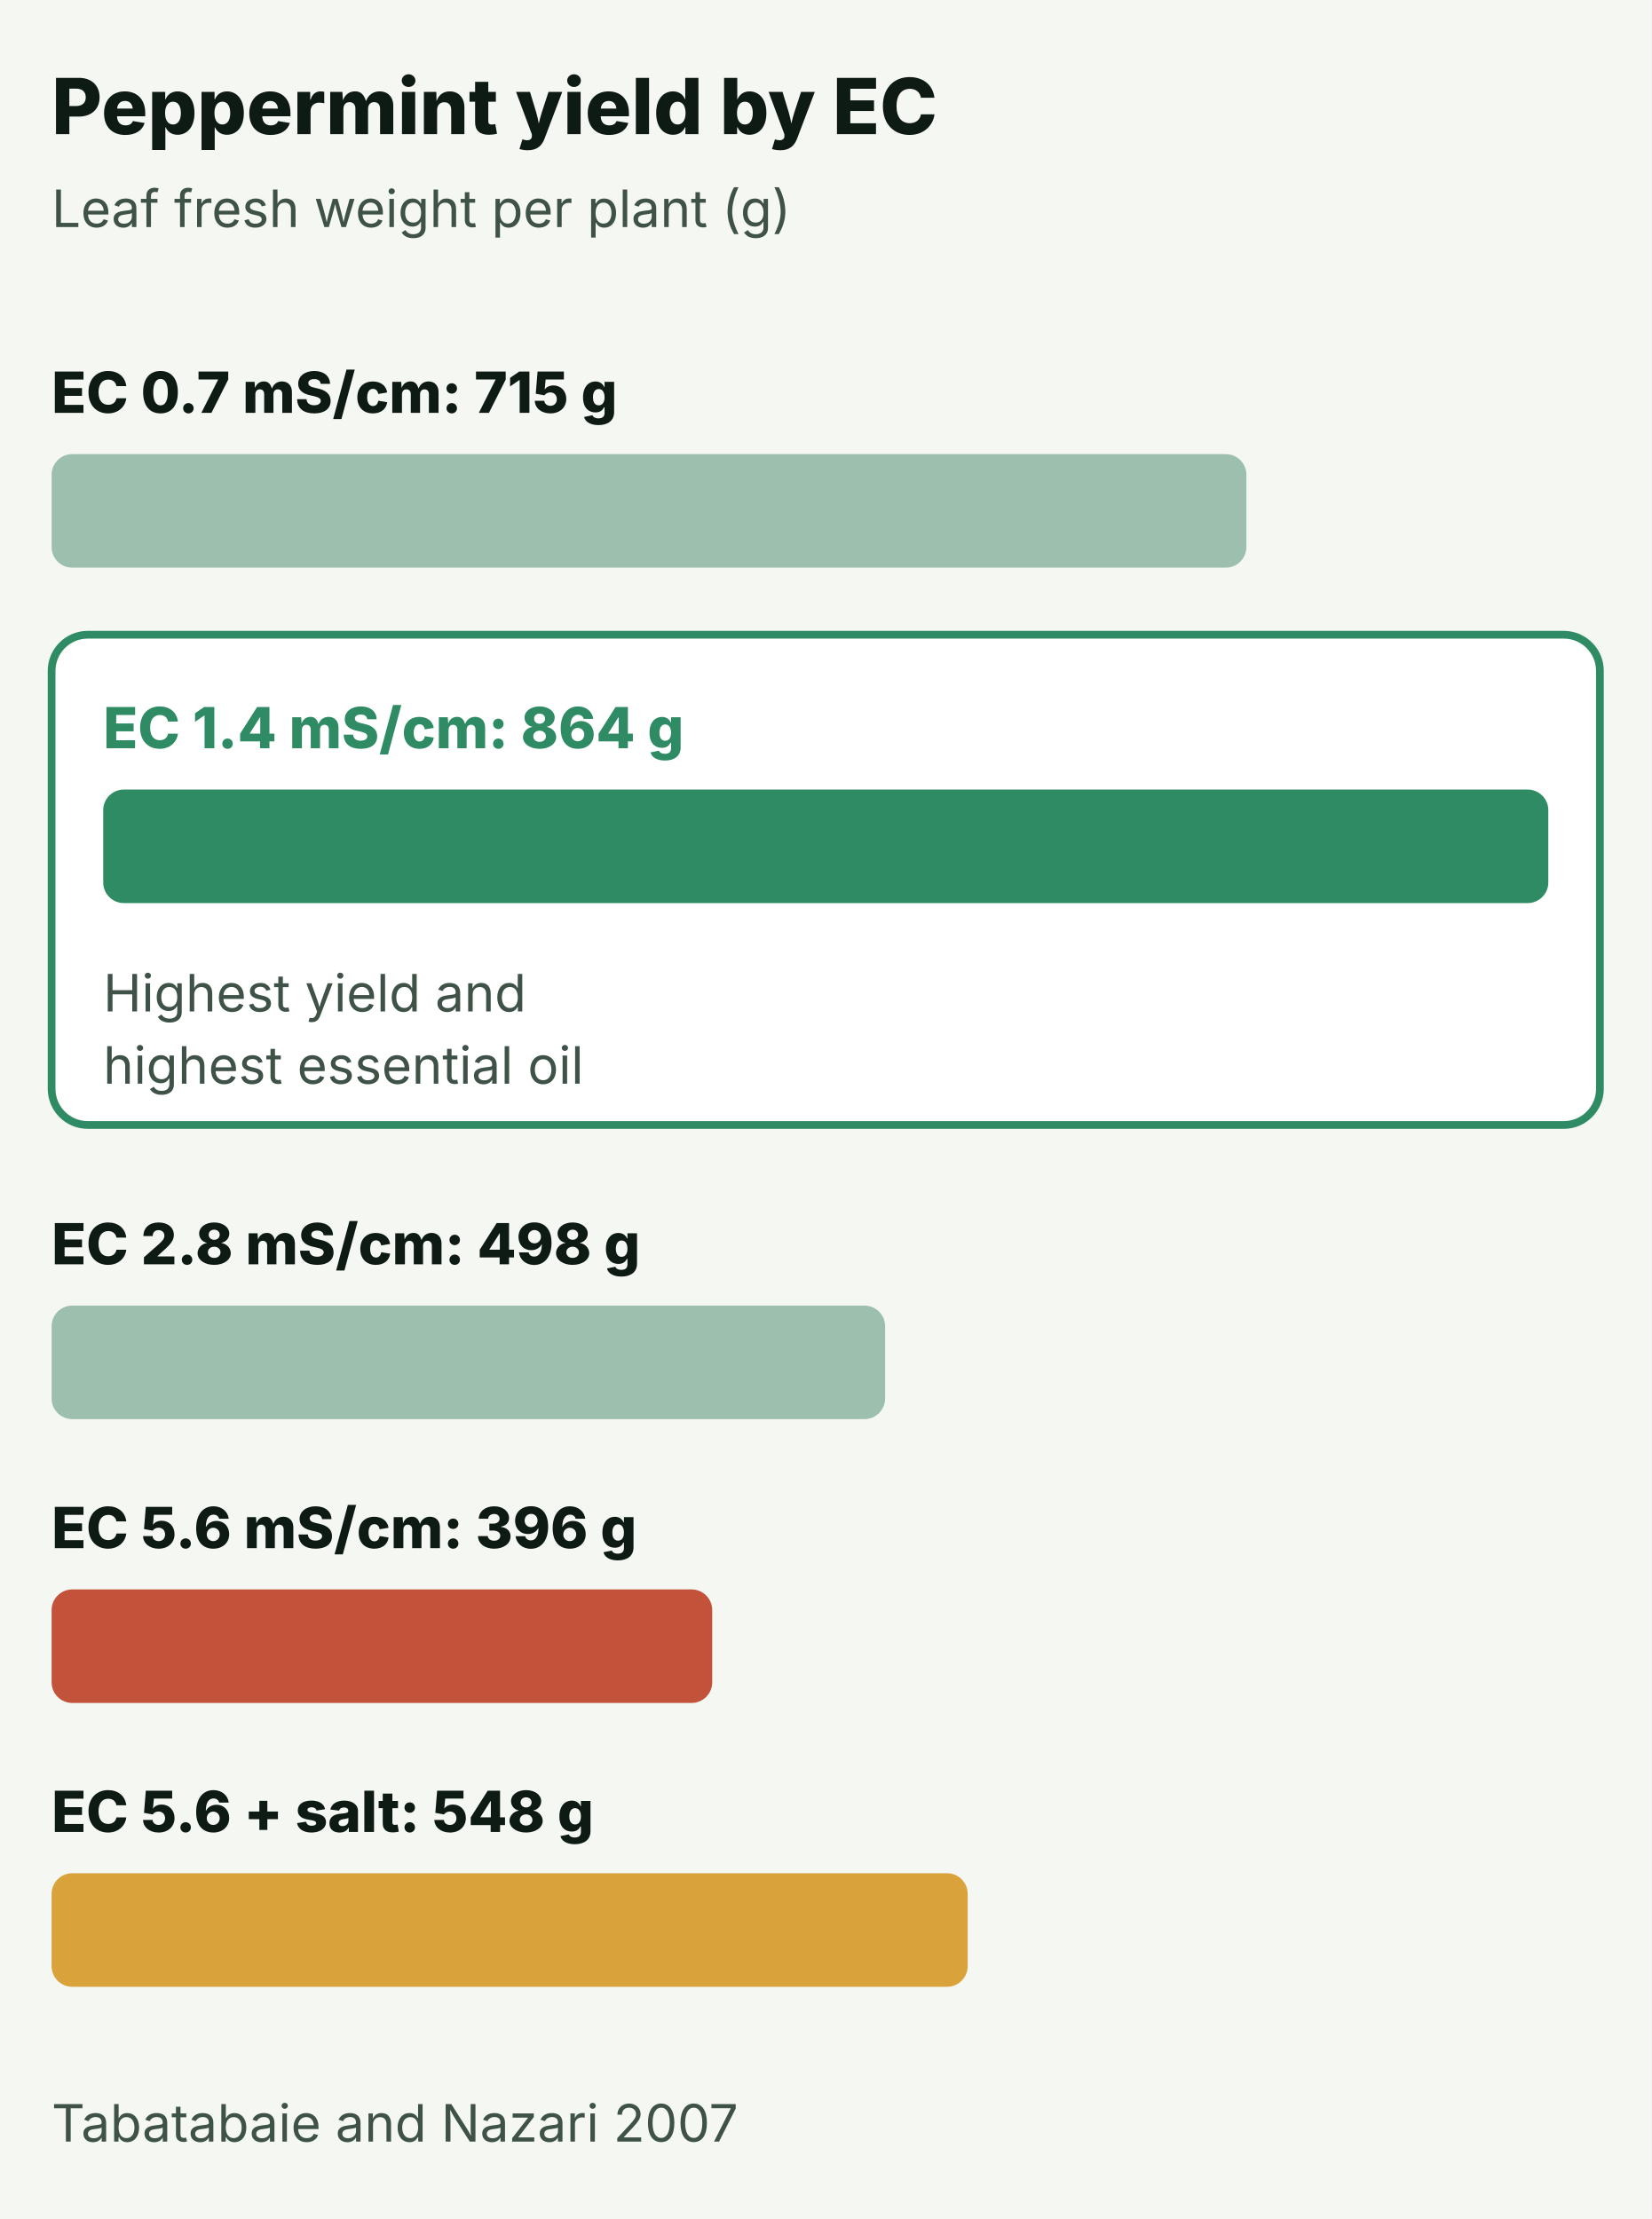
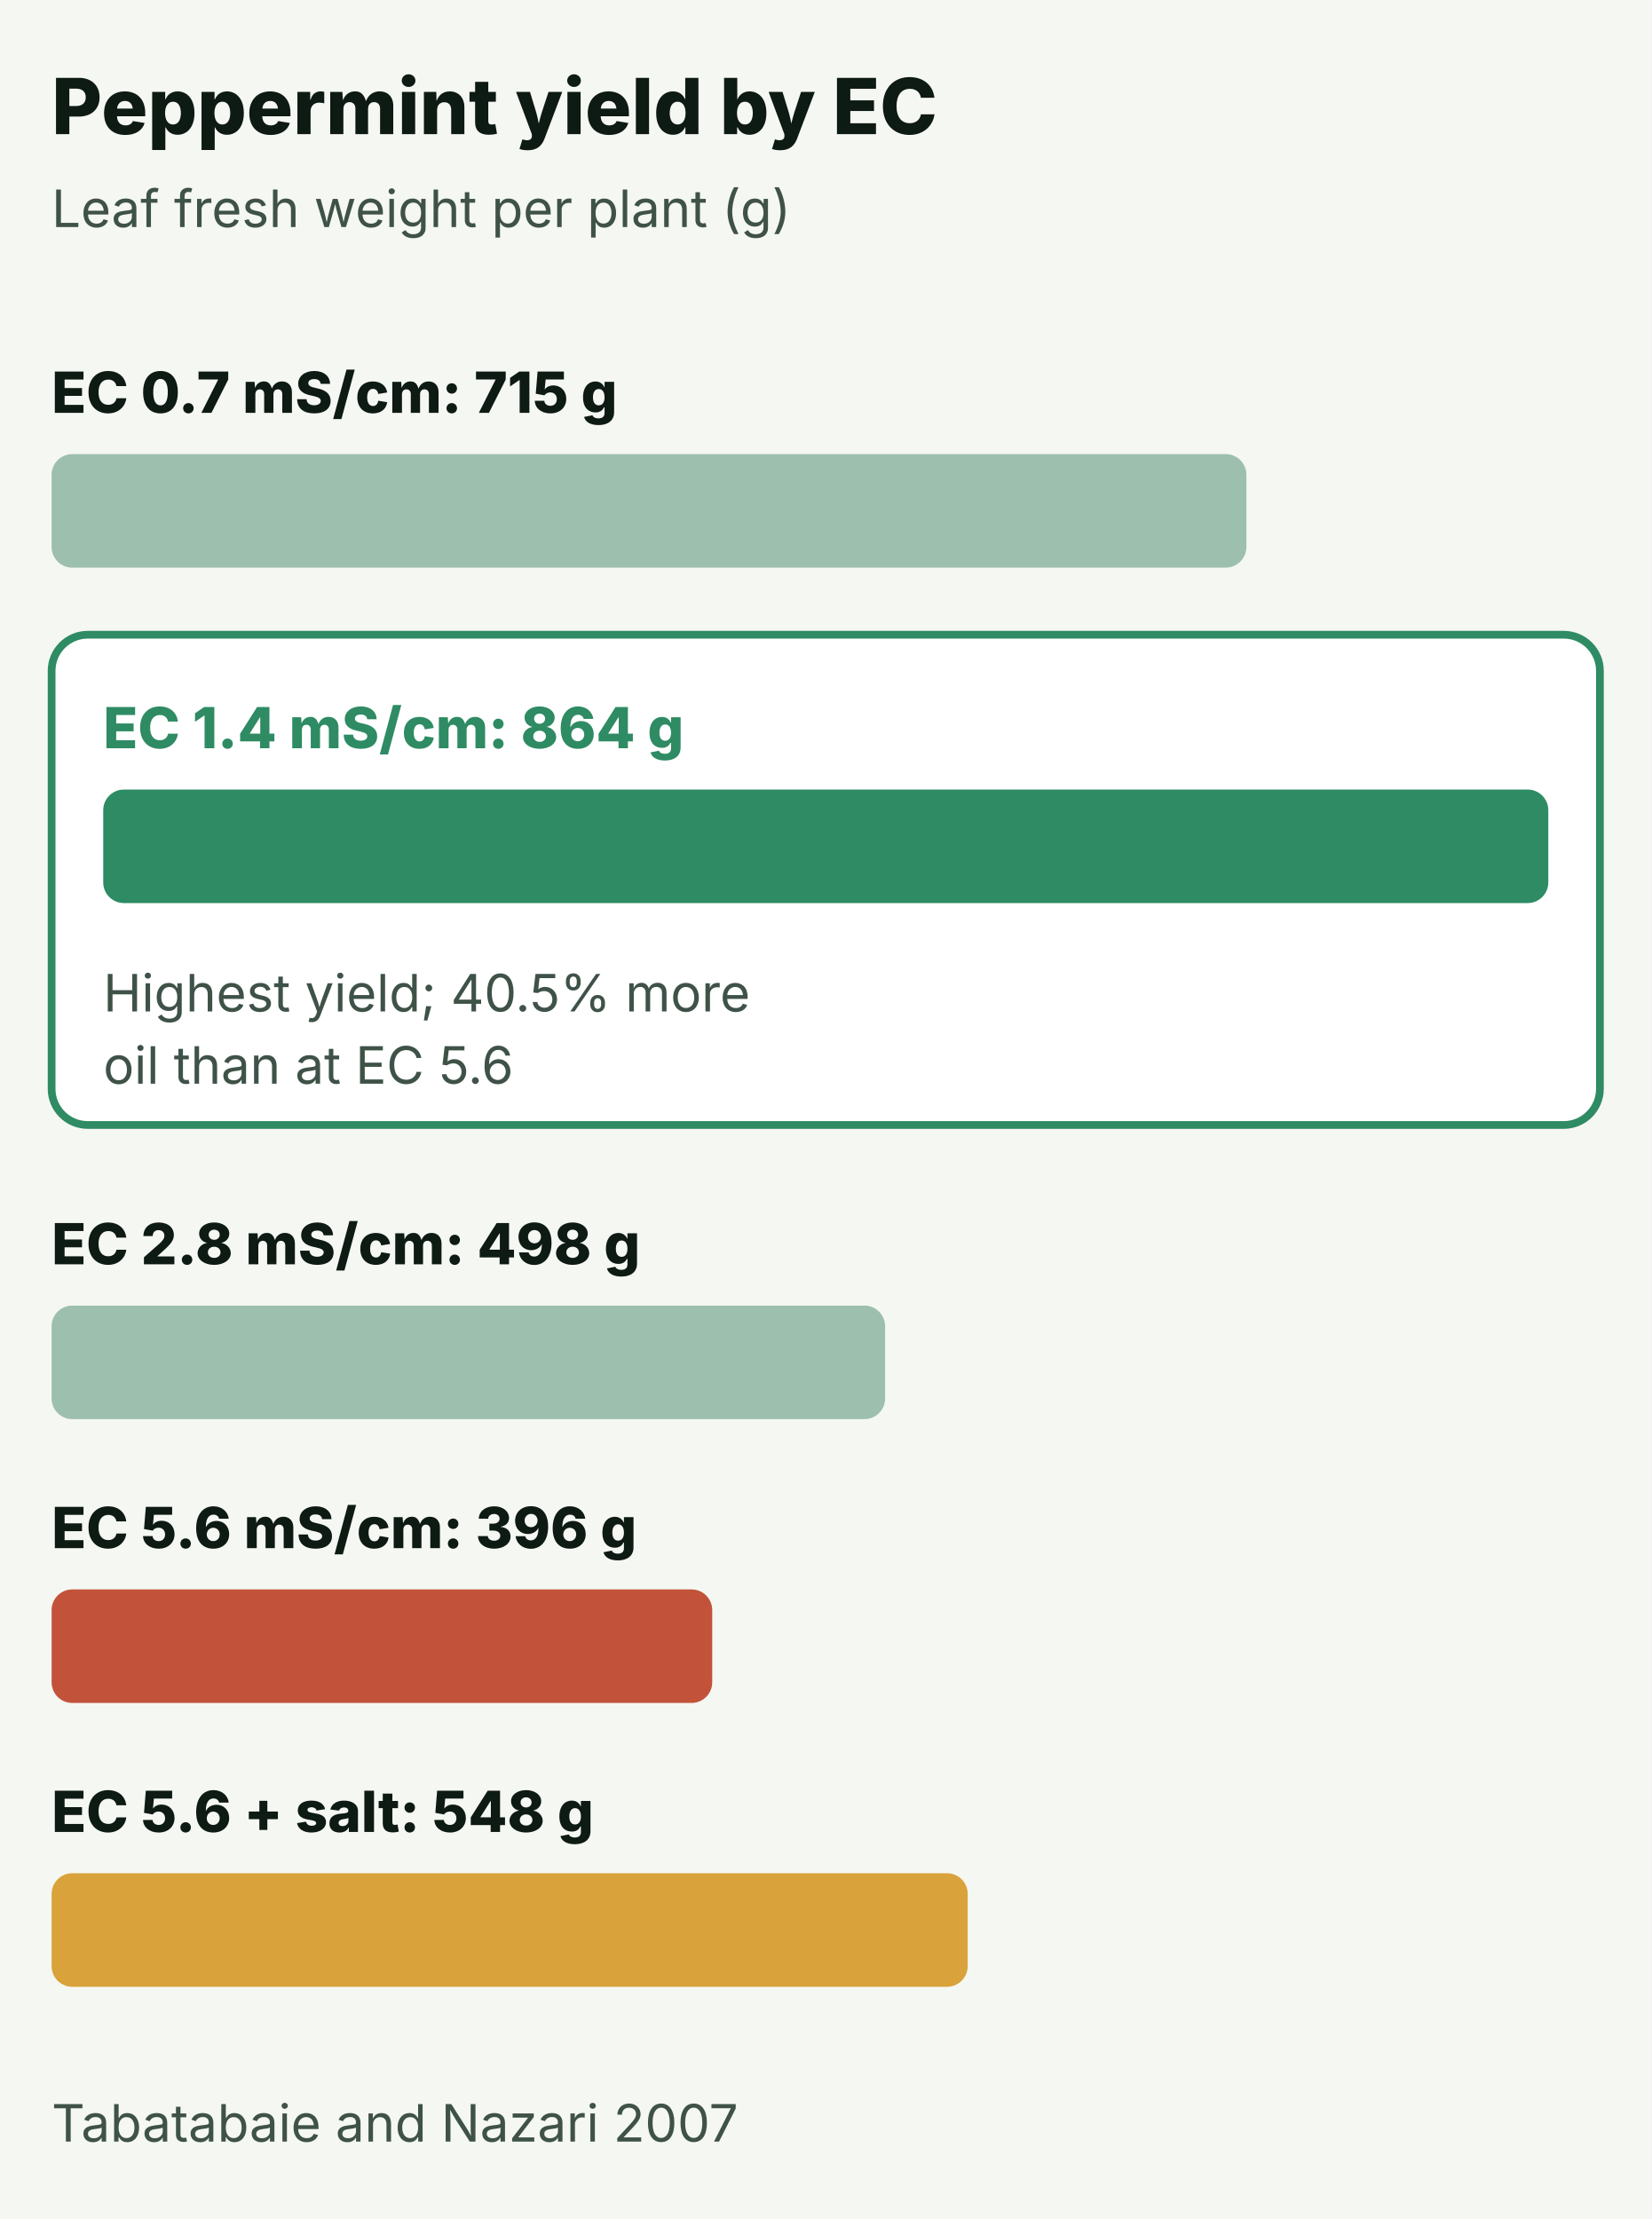
<svg xmlns="http://www.w3.org/2000/svg" viewBox="0 0 640 860" width="640" height="860" role="img" aria-labelledby="t d">
  <rect width="640" height="860" fill="#F5F7F2" />
  <g font-family="Inter, Arial, sans-serif">
    <text x="20" y="52" font-family="Plus Jakarta Sans, Inter, Arial, sans-serif" font-size="30" font-weight="800" fill="#0E1A14">Peppermint yield by EC</text>
    <text x="20" y="88" font-size="20" fill="#3F5248">Leaf fresh weight per plant (g)</text>
    <text x="20" y="160" font-size="22" font-weight="800" fill="#0E1A14">EC 0.7 mS/cm: 715 g</text>
    <rect x="20" y="176" width="463" height="44" rx="8" fill="#9DBFAE" />
    <rect x="20" y="246" width="600" height="190" rx="14" fill="#FFFFFF" stroke="#2E8B63" stroke-width="3" />
    <text x="40" y="290" font-size="22" font-weight="800" fill="#2E8B63">EC 1.4 mS/cm: 864 g</text>
    <rect x="40" y="306" width="560" height="44" rx="8" fill="#2E8B63" />
-     <text x="40" y="392" font-size="20" fill="#3F5248">Highest yield and</text>
-     <text x="40" y="420" font-size="20" fill="#3F5248">highest essential oil</text>
+     <text x="40" y="392" font-size="20" fill="#3F5248">Highest yield; 40.5% more</text>
+     <text x="40" y="420" font-size="20" fill="#3F5248">oil than at EC 5.6</text>
    <text x="20" y="490" font-size="22" font-weight="800" fill="#0E1A14">EC 2.8 mS/cm: 498 g</text>
    <rect x="20" y="506" width="323" height="44" rx="8" fill="#9DBFAE" />
    <text x="20" y="600" font-size="22" font-weight="800" fill="#0E1A14">EC 5.6 mS/cm: 396 g</text>
    <rect x="20" y="616" width="256" height="44" rx="8" fill="#C2533A" />
    <text x="20" y="710" font-size="22" font-weight="800" fill="#0E1A14">EC 5.6 + salt: 548 g</text>
    <rect x="20" y="726" width="355" height="44" rx="8" fill="#D9A23A" />
    <text x="20" y="830" font-size="20" fill="#3F5248">Tabatabaie and Nazari 2007</text>
  </g>
</svg>
